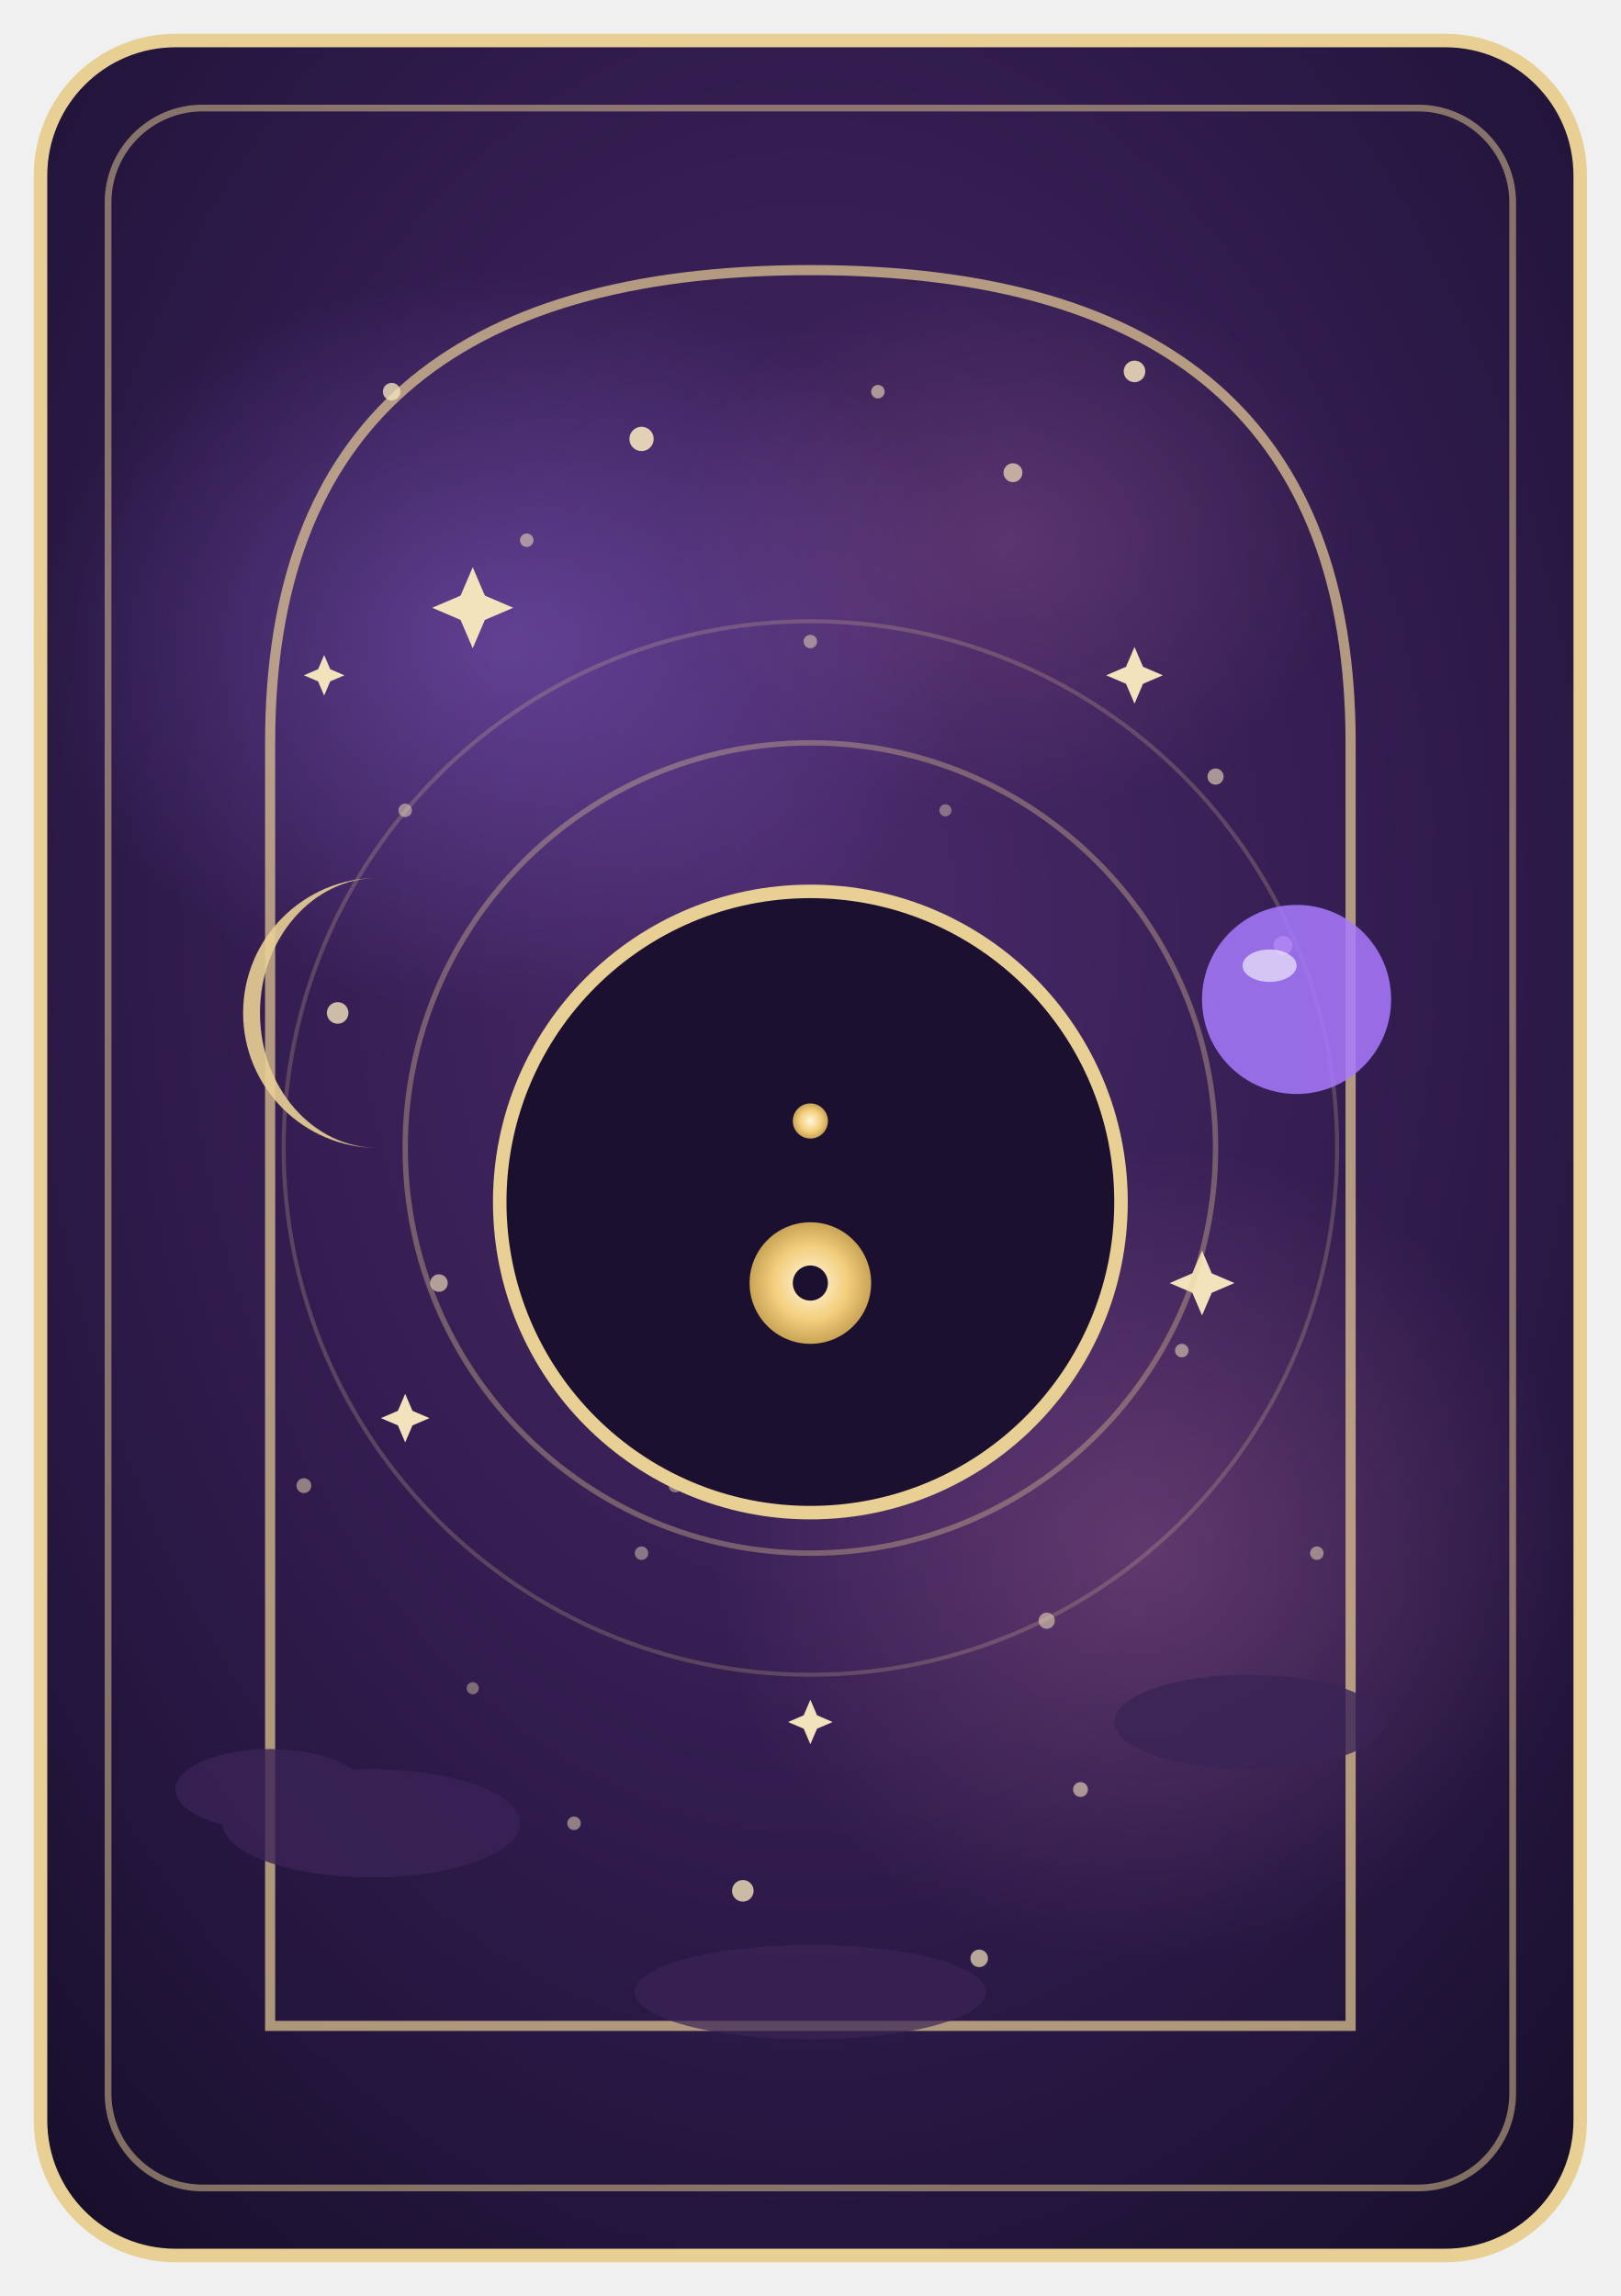
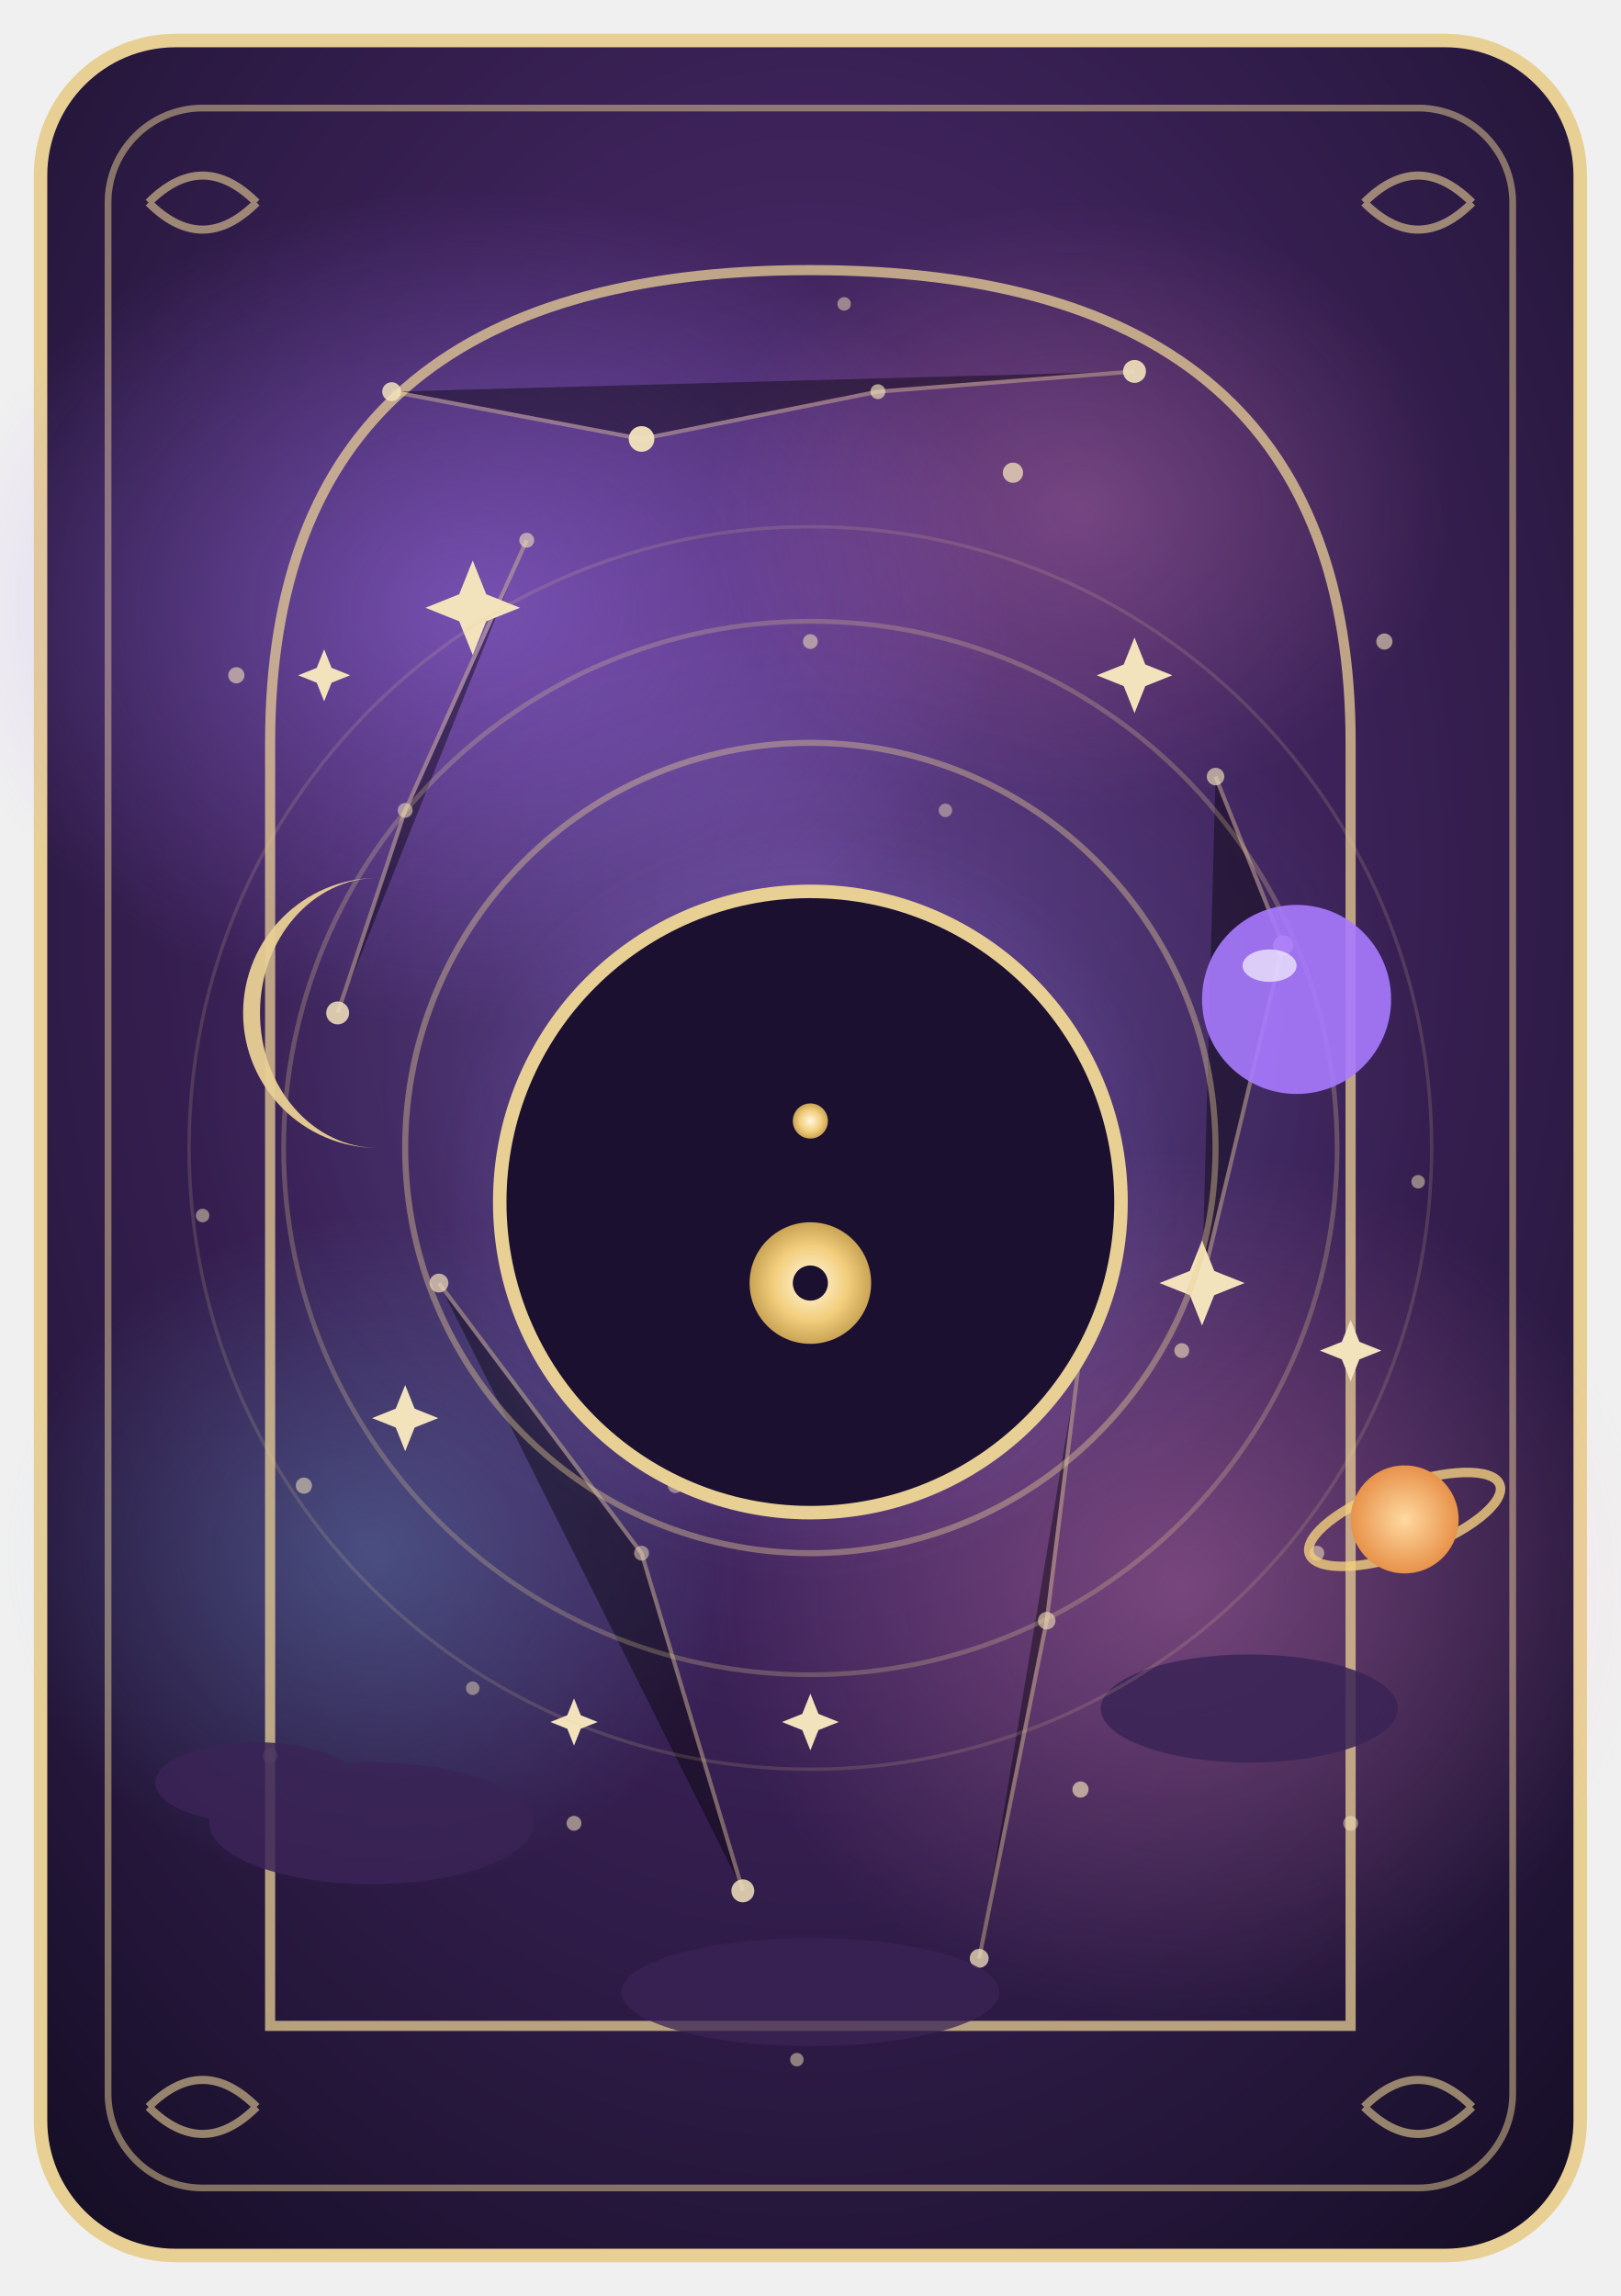
<svg xmlns="http://www.w3.org/2000/svg" viewBox="0 0 240 340">
  <defs>
-     <radialGradient id="cardBg" cx="50%" cy="40%" r="75%">
-       <stop offset="0%" stop-color="#4a2a6b" />
-       <stop offset="60%" stop-color="#2e1a4a" />
-       <stop offset="100%" stop-color="#170f2c" />
+     <radialGradient id="cardBg" cx="50%" cy="38%" r="80%">
+       <stop offset="0%" stop-color="#5c3580" />
+       <stop offset="45%" stop-color="#3a2156" />
+       <stop offset="80%" stop-color="#221537" />
+       <stop offset="100%" stop-color="#130c22" />
    </radialGradient>
    <radialGradient id="moonGlow" cx="50%" cy="50%" r="50%">
      <stop offset="0%" stop-color="#fff7e0" />
      <stop offset="60%" stop-color="#f3cf7e" />
      <stop offset="100%" stop-color="#c9a455" />
    </radialGradient>
    <radialGradient id="nebula1" cx="50%" cy="50%" r="50%">
-       <stop offset="0%" stop-color="#a87aff" stop-opacity=".35" />
+       <stop offset="0%" stop-color="#a87aff" stop-opacity=".5" />
      <stop offset="100%" stop-color="#a87aff" stop-opacity="0" />
    </radialGradient>
    <radialGradient id="nebula2" cx="50%" cy="50%" r="50%">
-       <stop offset="0%" stop-color="#ff9ad6" stop-opacity=".22" />
+       <stop offset="0%" stop-color="#ff9ad6" stop-opacity=".32" />
      <stop offset="100%" stop-color="#ff9ad6" stop-opacity="0" />
+     </radialGradient>
+     <radialGradient id="nebula3" cx="50%" cy="50%" r="50%">
+       <stop offset="0%" stop-color="#7ec8ff" stop-opacity=".28" />
+       <stop offset="100%" stop-color="#7ec8ff" stop-opacity="0" />
+     </radialGradient>
+     <radialGradient id="planetRing" cx="50%" cy="50%" r="50%">
+       <stop offset="0%" stop-color="#ffd9a0" />
+       <stop offset="100%" stop-color="#e8924a" />
    </radialGradient>
  </defs>
  <rect x="6" y="6" width="228" height="328" rx="20" fill="url(#cardBg)" stroke="#e8cf94" stroke-width="2" />
  <rect x="16" y="16" width="208" height="308" rx="14" fill="none" stroke="#e8cf94" stroke-width="1" opacity=".5" />
-   <ellipse cx="75" cy="95" rx="70" ry="55" fill="url(#nebula1)" />
-   <ellipse cx="170" cy="230" rx="65" ry="60" fill="url(#nebula2)" />
-   <ellipse cx="150" cy="80" rx="50" ry="40" fill="url(#nebula2)" opacity=".7" />
-   <path d="M40 300 L40 110 Q40 40 120 40 Q200 40 200 110 L200 300 Z" fill="none" stroke="#e8cf94" stroke-width="1.5" opacity=".7" />
+   <ellipse cx="70" cy="90" rx="80" ry="62" fill="url(#nebula1)" />
+   <ellipse cx="175" cy="235" rx="70" ry="65" fill="url(#nebula2)" />
+   <ellipse cx="160" cy="75" rx="55" ry="45" fill="url(#nebula2)" opacity=".8" />
+   <ellipse cx="55" cy="230" rx="55" ry="50" fill="url(#nebula3)" />
+   <ellipse cx="120" cy="160" rx="90" ry="70" fill="url(#nebula3)" opacity=".5" />
+   <path d="M40 300 L40 110 Q40 40 120 40 Q200 40 200 110 L200 300 Z" fill="none" stroke="#e8cf94" stroke-width="1.5" opacity=".75" />
+   <g stroke="#e8cf94" stroke-width="1.2" fill="none" opacity=".6">
+     <path d="M22 30 Q30 22 38 30 M22 30 Q30 38 38 30" />
+     <path d="M202 30 Q210 22 218 30 M202 30 Q210 38 218 30" />
+     <path d="M22 312 Q30 304 38 312 M22 312 Q30 320 38 312" />
+     <path d="M202 312 Q210 304 218 312 M202 312 Q210 320 218 312" />
+   </g>
+   <g stroke="#e8cf94" stroke-width="0.6" opacity=".4">
+     <path d="M58 58 L95 65 L130 58 L168 55" />
+     <path d="M50 150 L60 120 L78 80" />
+     <path d="M180 115 L190 140 L178 190" />
+     <path d="M65 190 L95 230 L110 280" />
+     <path d="M145 290 L155 240 L160 200" />
+   </g>
  <g fill="#f3e3bc">
-     <circle cx="58" cy="58" r="1.3" opacity=".8" />
-     <circle cx="95" cy="65" r="1.8" opacity=".9" />
-     <circle cx="150" cy="70" r="1.4" opacity=".7" />
-     <circle cx="168" cy="55" r="1.6" opacity=".85" />
-     <circle cx="130" cy="58" r="1" opacity=".6" />
-     <circle cx="78" cy="80" r="1" opacity=".55" />
-     <circle cx="50" cy="150" r="1.6" opacity=".8" />
-     <circle cx="190" cy="140" r="1.4" opacity=".75" />
-     <circle cx="60" cy="120" r="1" opacity=".5" />
-     <circle cx="180" cy="115" r="1.2" opacity=".6" />
-     <circle cx="65" cy="190" r="1.3" opacity=".65" />
-     <circle cx="175" cy="200" r="1" opacity=".55" />
-     <circle cx="110" cy="280" r="1.6" opacity=".8" />
-     <circle cx="145" cy="290" r="1.3" opacity=".7" />
-     <circle cx="85" cy="270" r="1" opacity=".5" />
-     <circle cx="160" cy="265" r="1.1" opacity=".6" />
-     <circle cx="95" cy="230" r="1" opacity=".45" />
-     <circle cx="155" cy="240" r="1.2" opacity=".55" />
-     <circle cx="45" cy="220" r="1.1" opacity=".5" />
-     <circle cx="195" cy="230" r="1" opacity=".5" />
-     <circle cx="120" cy="95" r="1" opacity=".5" />
-     <circle cx="100" cy="220" r="1" opacity=".45" />
-     <circle cx="140" cy="120" r="0.9" opacity=".4" />
-     <circle cx="70" cy="250" r="0.9" opacity=".4" />
+     <circle cx="58" cy="58" r="1.4" opacity=".85" />
+     <circle cx="95" cy="65" r="1.9" opacity=".95" />
+     <circle cx="150" cy="70" r="1.5" opacity=".75" />
+     <circle cx="168" cy="55" r="1.7" opacity=".9" />
+     <circle cx="130" cy="58" r="1.1" opacity=".65" />
+     <circle cx="78" cy="80" r="1.1" opacity=".6" />
+     <circle cx="50" cy="150" r="1.7" opacity=".85" />
+     <circle cx="190" cy="140" r="1.5" opacity=".8" />
+     <circle cx="60" cy="120" r="1.1" opacity=".55" />
+     <circle cx="180" cy="115" r="1.3" opacity=".65" />
+     <circle cx="65" cy="190" r="1.4" opacity=".7" />
+     <circle cx="175" cy="200" r="1.1" opacity=".6" />
+     <circle cx="110" cy="280" r="1.7" opacity=".85" />
+     <circle cx="145" cy="290" r="1.4" opacity=".75" />
+     <circle cx="85" cy="270" r="1.1" opacity=".55" />
+     <circle cx="160" cy="265" r="1.2" opacity=".65" />
+     <circle cx="95" cy="230" r="1.1" opacity=".5" />
+     <circle cx="155" cy="240" r="1.3" opacity=".6" />
+     <circle cx="45" cy="220" r="1.2" opacity=".55" />
+     <circle cx="195" cy="230" r="1.1" opacity=".55" />
+     <circle cx="120" cy="95" r="1.1" opacity=".55" />
+     <circle cx="100" cy="220" r="1.1" opacity=".5" />
+     <circle cx="140" cy="120" r="1" opacity=".45" />
+     <circle cx="70" cy="250" r="1" opacity=".45" />
+     <circle cx="35" cy="100" r="1.2" opacity=".6" />
+     <circle cx="205" cy="95" r="1.2" opacity=".6" />
+     <circle cx="30" cy="180" r="1" opacity=".5" />
+     <circle cx="210" cy="175" r="1" opacity=".5" />
+     <circle cx="40" cy="260" r="1.1" opacity=".5" />
+     <circle cx="200" cy="270" r="1.1" opacity=".5" />
+     <circle cx="125" cy="45" r="1" opacity=".5" />
+     <circle cx="118" cy="305" r="1" opacity=".5" />
  </g>
  <g fill="#f3e3bc">
    <g transform="translate(70,90)">
-       <path d="M0,-6 1.8,-1.8 6,0 1.8,1.8 0,6 -1.8,1.8 -6,0 -1.8,-1.8Z" />
+       <path d="M0,-7 2,-2 7,0 2,2 0,7 -2,2 -7,0 -2,-2Z" />
    </g>
-     <g transform="translate(168,100) scale(.7)">
-       <path d="M0,-6 1.8,-1.8 6,0 1.8,1.8 0,6 -1.8,1.8 -6,0 -1.8,-1.8Z" />
+     <g transform="translate(168,100) scale(.8)">
+       <path d="M0,-7 2,-2 7,0 2,2 0,7 -2,2 -7,0 -2,-2Z" />
    </g>
-     <g transform="translate(60,210) scale(.6)">
-       <path d="M0,-6 1.8,-1.8 6,0 1.8,1.8 0,6 -1.8,1.8 -6,0 -1.8,-1.8Z" />
+     <g transform="translate(60,210) scale(.7)">
+       <path d="M0,-7 2,-2 7,0 2,2 0,7 -2,2 -7,0 -2,-2Z" />
    </g>
-     <g transform="translate(178,190) scale(.8)">
-       <path d="M0,-6 1.8,-1.8 6,0 1.8,1.8 0,6 -1.8,1.8 -6,0 -1.8,-1.8Z" />
+     <g transform="translate(178,190) scale(.9)">
+       <path d="M0,-7 2,-2 7,0 2,2 0,7 -2,2 -7,0 -2,-2Z" />
    </g>
-     <g transform="translate(120,255) scale(.55)">
-       <path d="M0,-6 1.8,-1.8 6,0 1.8,1.8 0,6 -1.8,1.8 -6,0 -1.8,-1.8Z" />
+     <g transform="translate(120,255) scale(.6)">
+       <path d="M0,-7 2,-2 7,0 2,2 0,7 -2,2 -7,0 -2,-2Z" />
    </g>
-     <g transform="translate(48,100) scale(.5)">
-       <path d="M0,-6 1.8,-1.8 6,0 1.8,1.8 0,6 -1.8,1.8 -6,0 -1.8,-1.8Z" />
+     <g transform="translate(48,100) scale(.55)">
+       <path d="M0,-7 2,-2 7,0 2,2 0,7 -2,2 -7,0 -2,-2Z" />
+     </g>
+     <g transform="translate(200,200) scale(.65)">
+       <path d="M0,-7 2,-2 7,0 2,2 0,7 -2,2 -7,0 -2,-2Z" />
+     </g>
+     <g transform="translate(85,255) scale(.5)">
+       <path d="M0,-7 2,-2 7,0 2,2 0,7 -2,2 -7,0 -2,-2Z" />
    </g>
  </g>
-   <g fill="#3a2356" opacity=".8">
-     <ellipse cx="55" cy="270" rx="22" ry="8" />
-     <ellipse cx="40" cy="265" rx="14" ry="6" />
-     <ellipse cx="185" cy="255" rx="20" ry="7" />
+   <g transform="translate(208,225) rotate(-20)">
+     <ellipse rx="15" ry="5" fill="none" stroke="#f3cf7e" stroke-width="1.4" opacity=".8" />
+     <circle r="8" fill="url(#planetRing)" />
  </g>
-   <circle cx="120" cy="170" r="60" fill="none" stroke="#e8cf94" stroke-width="0.8" opacity=".35" />
-   <circle cx="120" cy="170" r="78" fill="none" stroke="#e8cf94" stroke-width="0.6" opacity=".22" />
+   <g fill="#3a2356" opacity=".85">
+     <ellipse cx="55" cy="270" rx="24" ry="9" />
+     <ellipse cx="38" cy="264" rx="15" ry="6" />
+     <ellipse cx="185" cy="253" rx="22" ry="8" />
+   </g>
+   <circle cx="120" cy="170" r="60" fill="none" stroke="#e8cf94" stroke-width="0.9" opacity=".4" />
+   <circle cx="120" cy="170" r="78" fill="none" stroke="#e8cf94" stroke-width="0.7" opacity=".26" />
+   <circle cx="120" cy="170" r="92" fill="none" stroke="#e8cf94" stroke-width="0.5" opacity=".16" />
  <g transform="translate(48,150)">
-     <path d="M8 -20 A20 20 0 1 0 8 20 A14 16 0 1 1 8 -20Z" fill="#e8cf94" opacity=".9" />
+     <path d="M8 -20 A20 20 0 1 0 8 20 A14 16 0 1 1 8 -20Z" fill="#e8cf94" opacity=".95" />
  </g>
  <g transform="translate(192,148)">
-     <circle r="14" fill="#a87aff" opacity=".85" />
-     <ellipse cx="-4" cy="-5" rx="4" ry="2.4" fill="#fff" opacity=".6" />
+     <circle r="14" fill="#a87aff" opacity=".9" />
+     <ellipse cx="-4" cy="-5" rx="4" ry="2.4" fill="#fff" opacity=".65" />
  </g>
+   <circle cx="120" cy="178" r="56" fill="url(#nebula1)" opacity=".7" />
  <circle cx="120" cy="178" r="46" fill="#1c1030" stroke="#e8cf94" stroke-width="2" />
  <g transform="translate(120,178)">
    <path d="M0 -34 A34 34 0 1 0 0 34 A24 24 0 1 1 0 -34 Z" fill="url(#moonGlow)" />
    <circle cx="0" cy="-12" r="9" fill="#1c1030" />
    <circle cx="0" cy="12" r="9" fill="url(#moonGlow)" />
    <circle cx="0" cy="-12" r="2.6" fill="url(#moonGlow)" />
    <circle cx="0" cy="12" r="2.6" fill="#1c1030" />
  </g>
-   <g fill="#3a2356" opacity=".7">
-     <ellipse cx="120" cy="295" rx="26" ry="7" />
+   <g fill="#3a2356" opacity=".75">
+     <ellipse cx="120" cy="295" rx="28" ry="8" />
  </g>
</svg>
